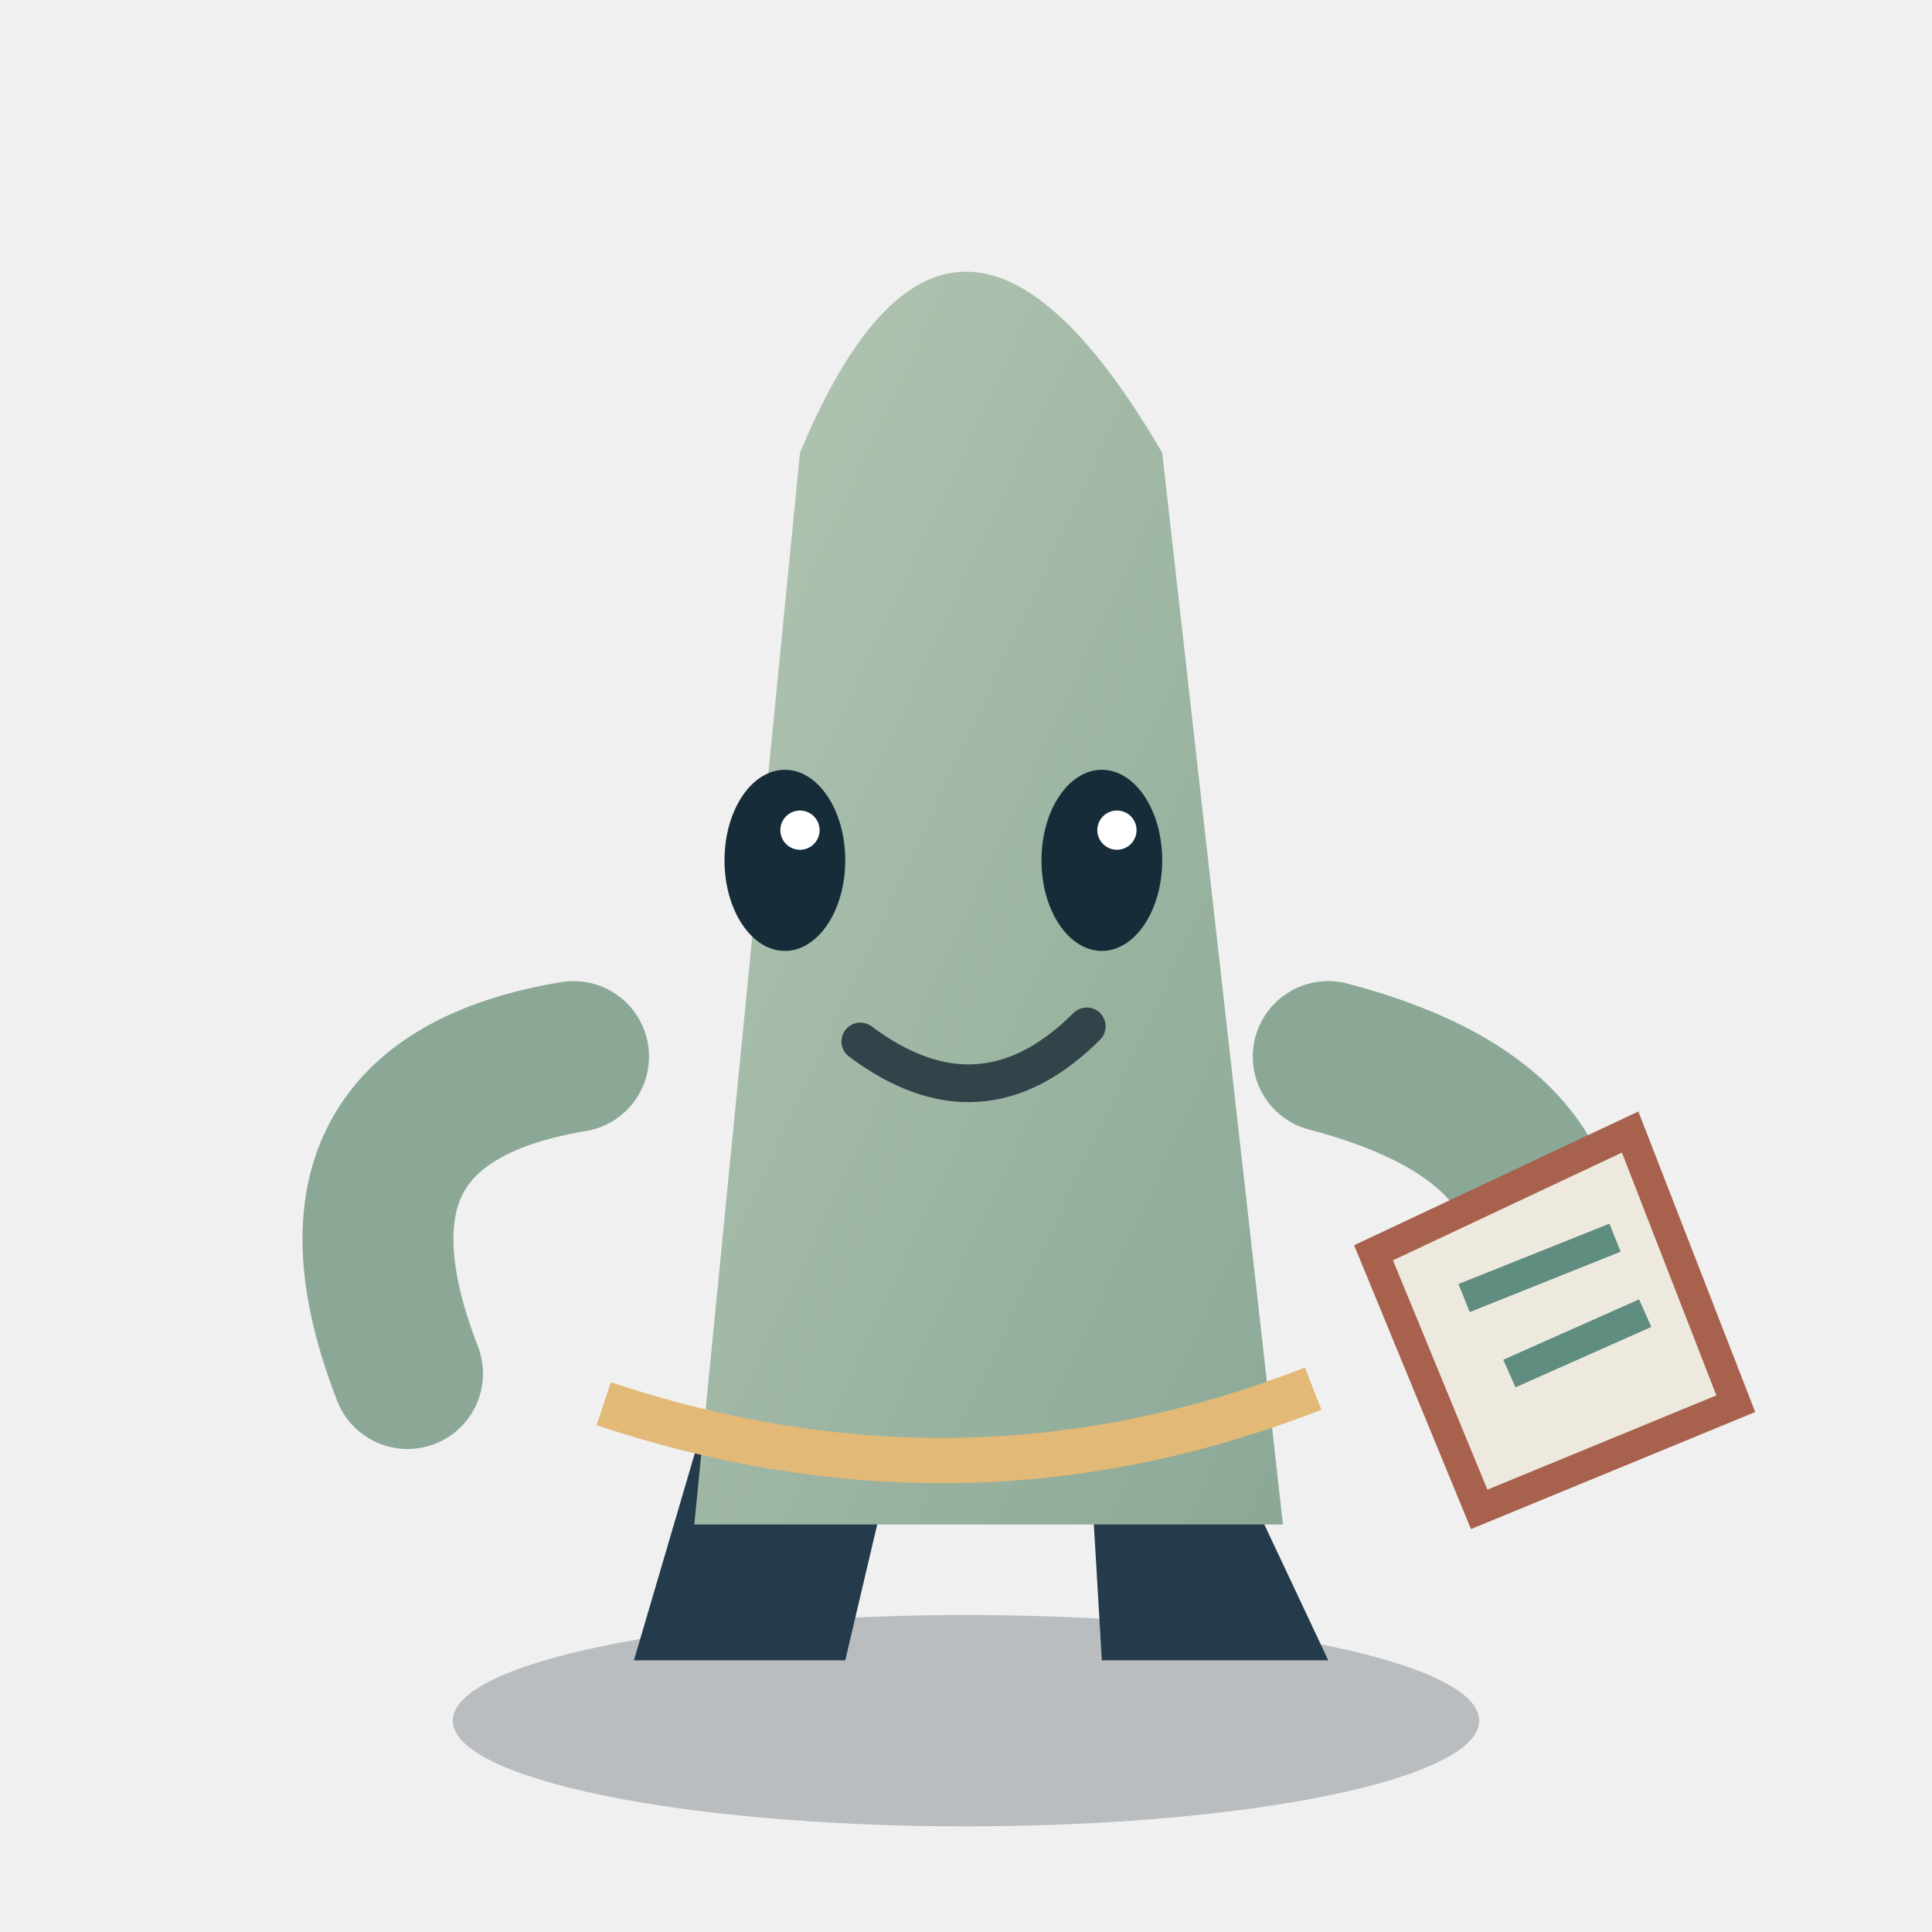
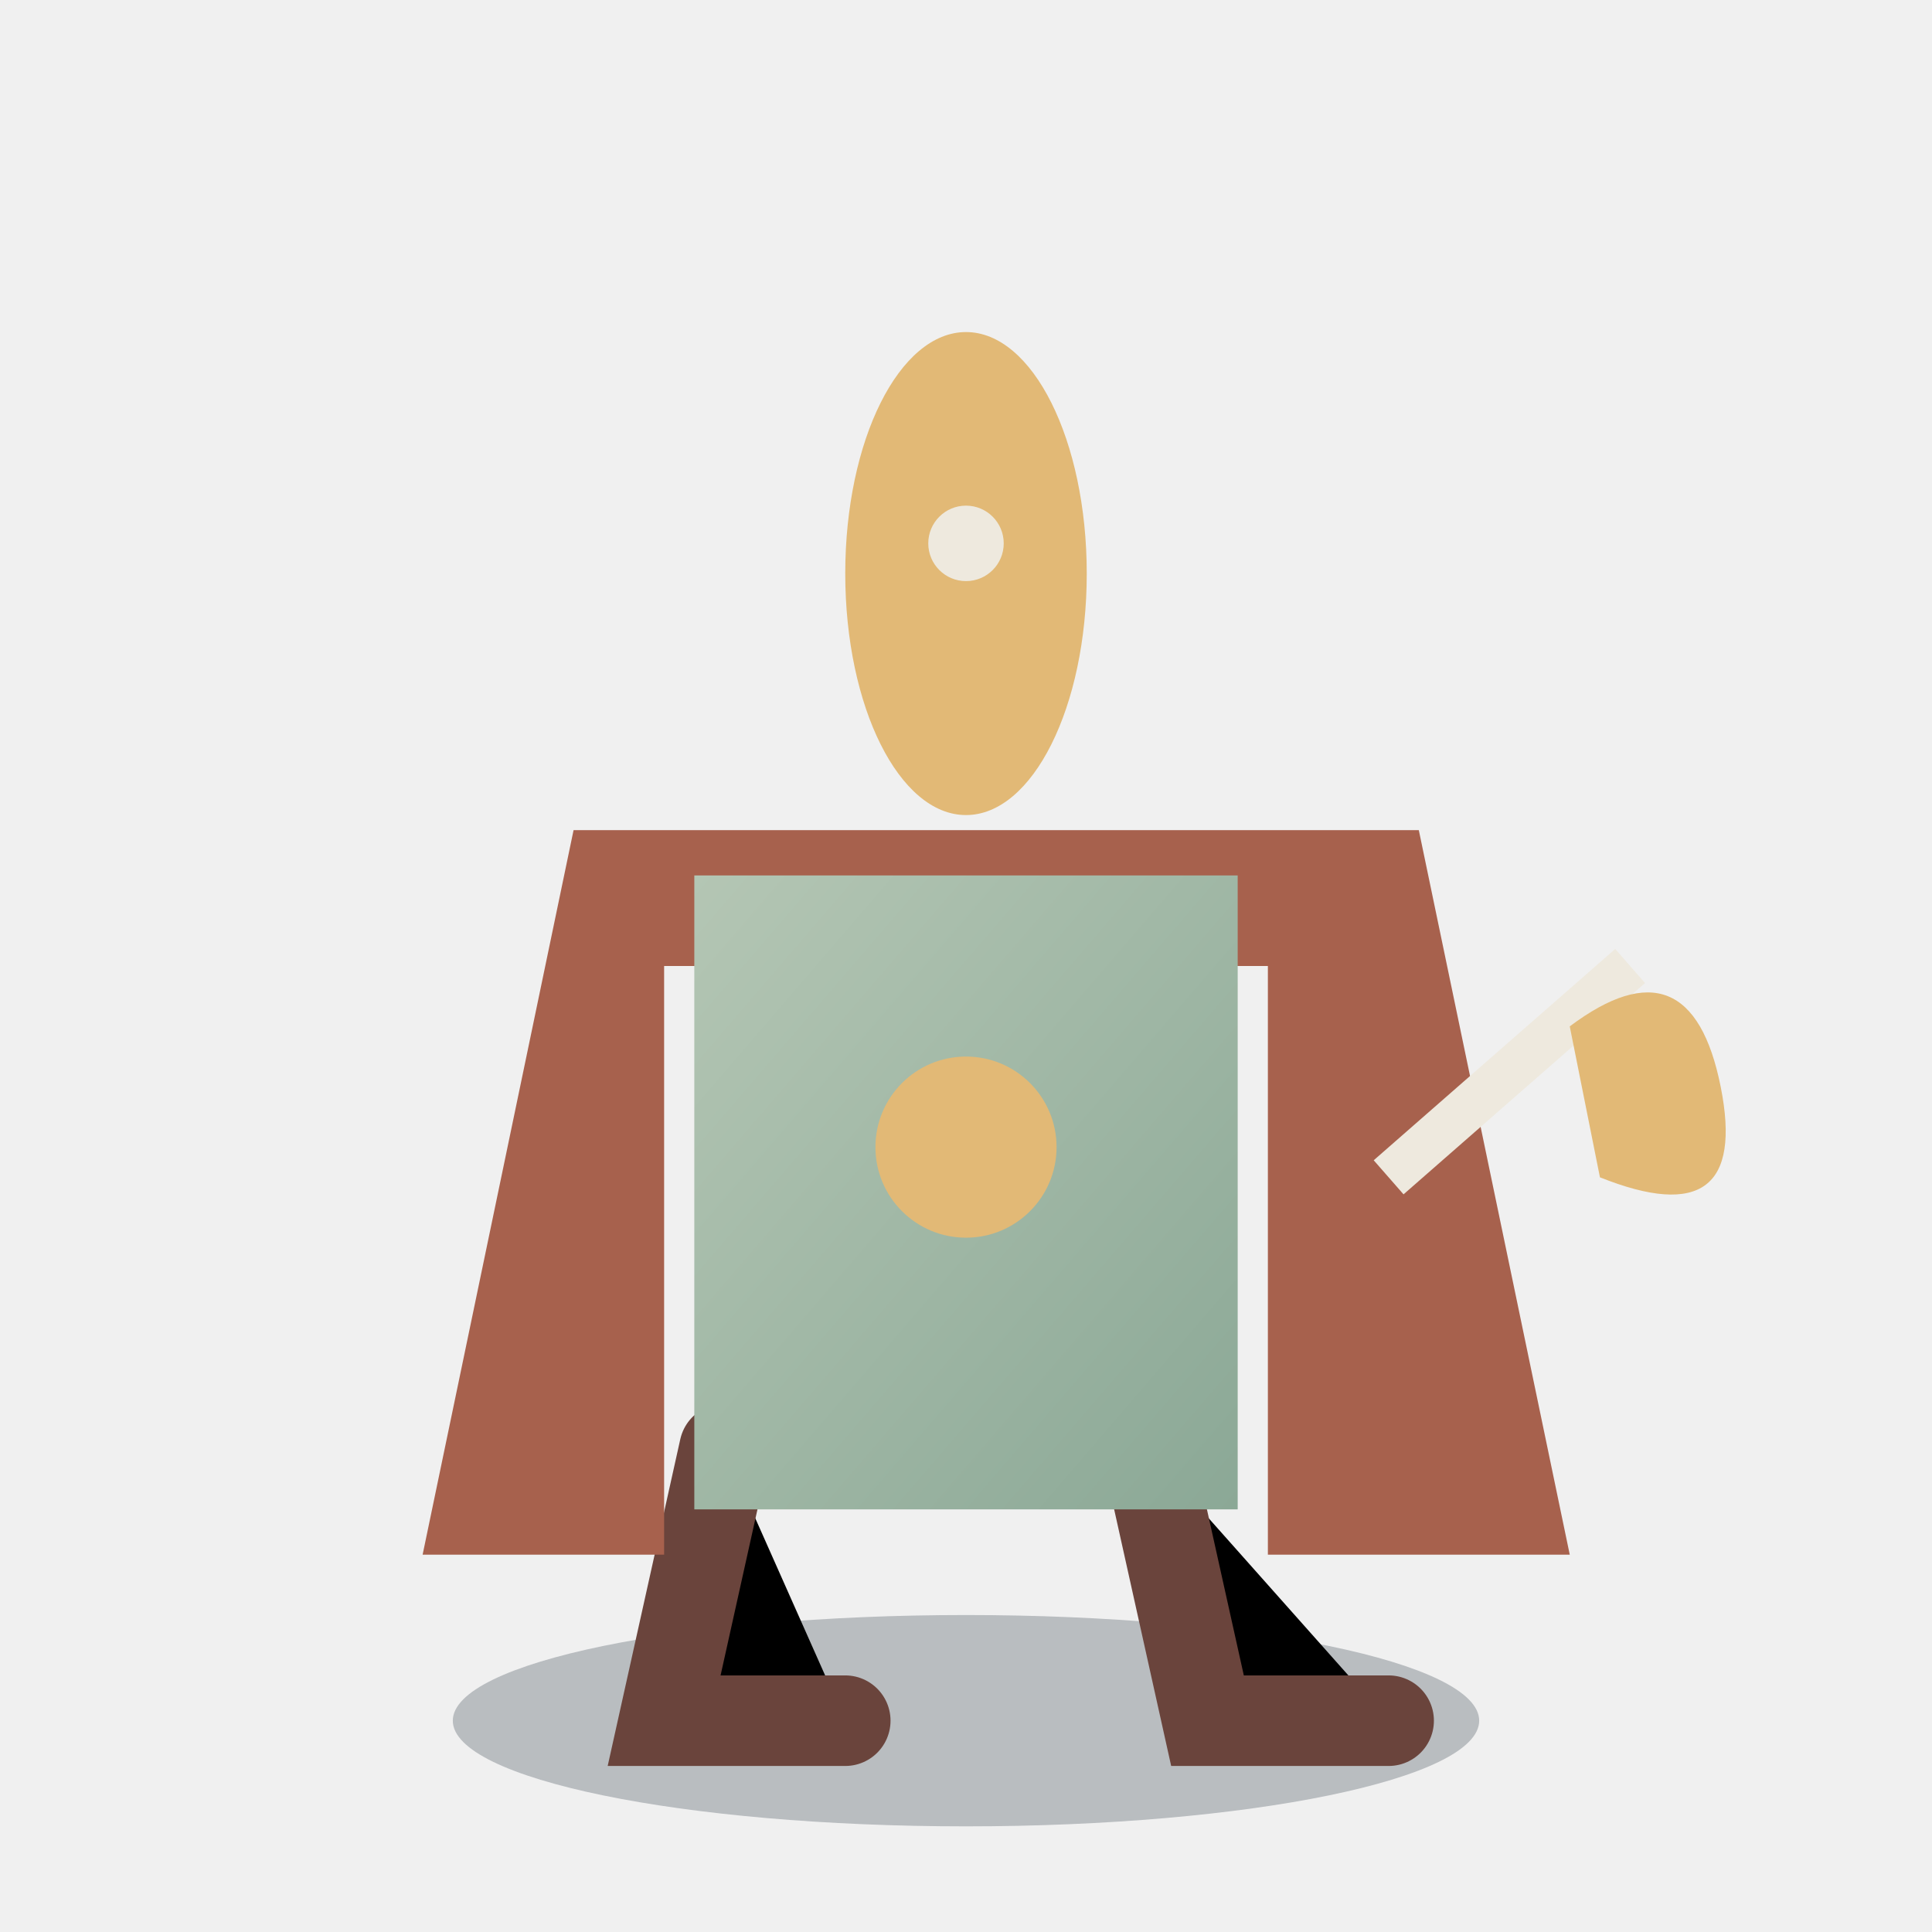
<svg xmlns="http://www.w3.org/2000/svg" width="128" height="128" viewBox="0 0 128 128">
  <defs>
    <linearGradient id="body3" x1="0" y1="0" x2="1" y2="1">
      <stop offset="0" stop-color="#b4c6b4" />
      <stop offset="1" stop-color="#8ba896" />
    </linearGradient>
  </defs>
  <ellipse cx="64" cy="114" rx="34" ry="7" fill="#091726" opacity=".24" />
-   <path d="M47 93l-5 17h14l4-17M72 93l1 17h15l-8-17" fill="#243b4b" />
-   <path d="M38 70Q20 73 27 91M88 70q19 5 13 20" stroke="#8ba896" stroke-width="10" fill="none" stroke-linecap="round" />
+   <path d="M48 96l-4 18h12M76 96l4 18h12" stroke="#6a443c" stroke-width="6" stroke-linecap="round" />
  <g id="shape-3">
-     <path d="M46 101l7-71q10-24 24 0l8 71z" fill="url(#body3)" />
+     <path d="M28 103l10-48h56l10 48H84V64H44v39z" fill="#A7614D" />
+     <rect x="46" y="58" width="36" height="42" fill="url(#body3)" />
+     <circle cx="64" cy="76" r="6" fill="#E2B976" />
  </g>
-   <ellipse cx="52" cy="57" rx="4" ry="6" fill="#172c39" />
-   <ellipse cx="73" cy="57" rx="4" ry="6" fill="#172c39" />
-   <circle cx="53" cy="55" r="1.3" fill="#fff" />
-   <circle cx="74" cy="55" r="1.3" fill="#fff" />
-   <path d="M57 69q8 6 15-1" fill="none" stroke="#31444a" stroke-width="2.5" stroke-linecap="round" />
-   <path d="M40 93q24 8 47-1" stroke="#E2B976" stroke-width="3" fill="none" />
-   <path d="M91 83l17-8 7 18-17 7z" fill="#EEE9DE" stroke="#A7614D" stroke-width="2" />
-   <path d="M97 86l10-4m-7 9 9-4" stroke="#5F8E80" stroke-width="2" />
+   <ellipse cx="64" cy="38" rx="8" ry="16" fill="#E2B976" />
+   <circle cx="64" cy="36" r="2.5" fill="#EEE9DE" />
+   <path d="M92 78l16-14" stroke="#EEE9DE" stroke-width="3" />
+   <path d="M104 68q8-6 10 4t-8 6z" fill="#E2B976" />
</svg>
